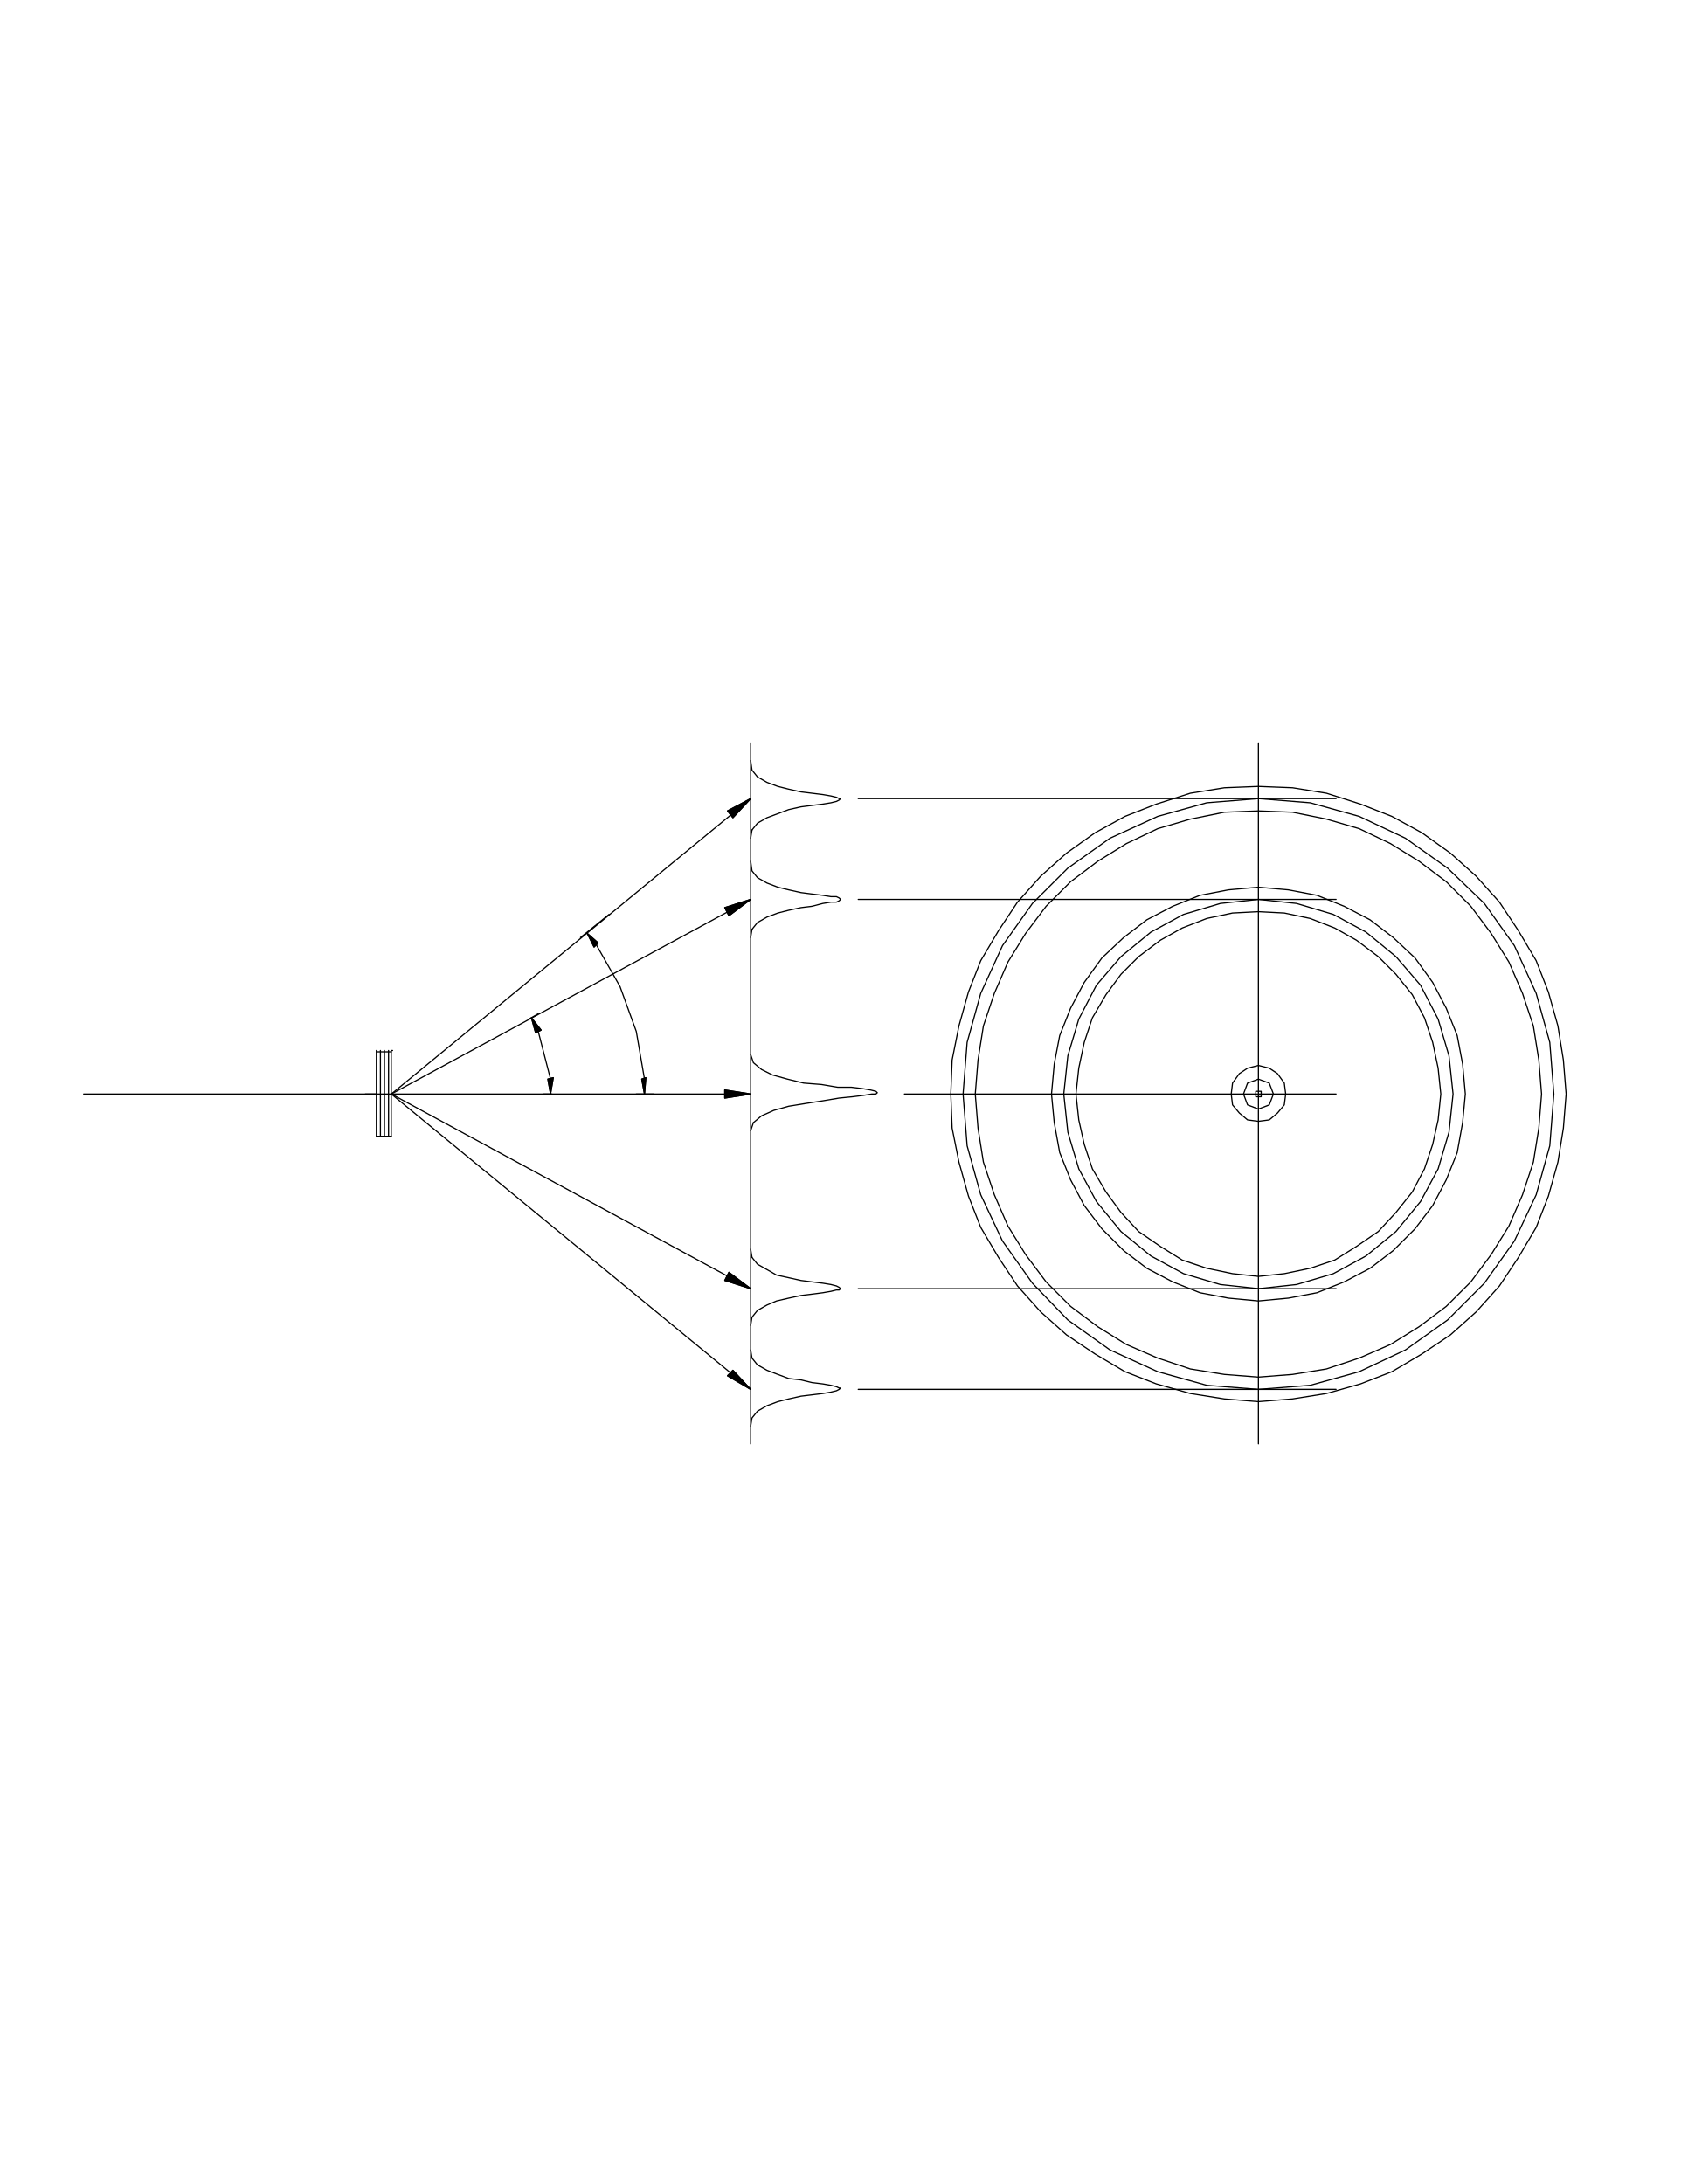
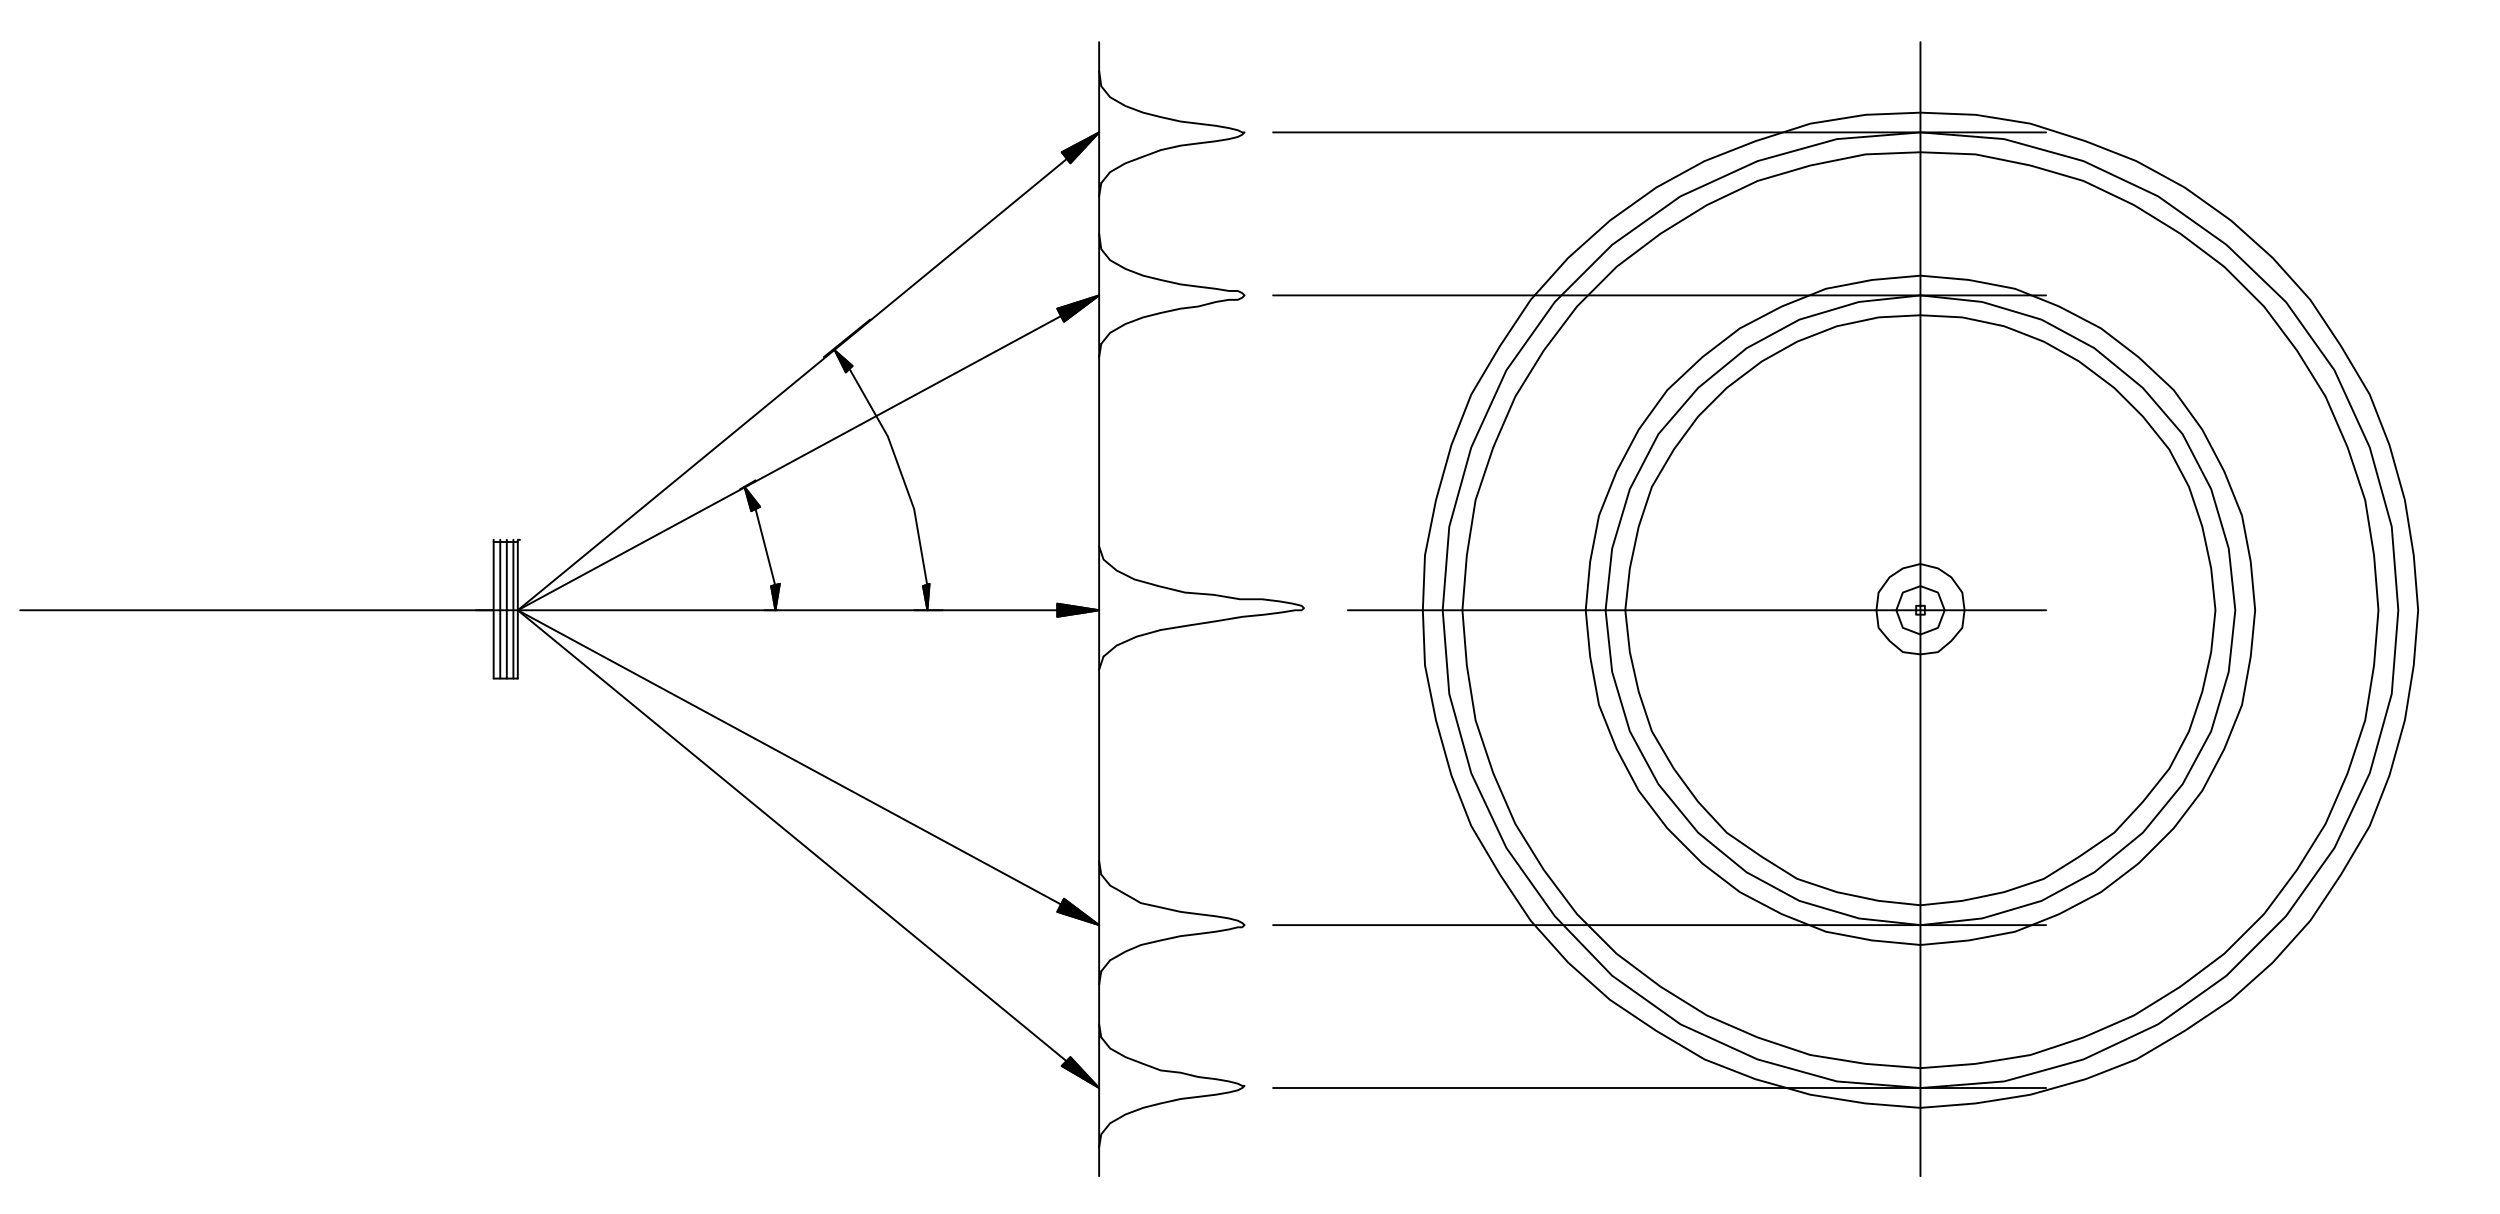
- <svg xmlns="http://www.w3.org/2000/svg" xmlns:ns1="http://xml.openoffice.org/svg/export" version="1.2" width="215.9mm" height="279.4mm" viewBox="0 0 21590 27940" preserveAspectRatio="xMidYMid" fill-rule="evenodd" stroke-width="7.99" stroke-linejoin="round" xml:space="preserve">
+ <svg xmlns="http://www.w3.org/2000/svg" xmlns:ns1="http://xml.openoffice.org/svg/export" version="1.2" width="197.7mm" height="96.0mm" viewBox="910 9170 19770 9600" preserveAspectRatio="xMidYMid" fill-rule="evenodd" stroke-width="7.99" stroke-linejoin="round" xml:space="preserve">
  <defs class="ClipPathGroup">
    <clipPath id="presentation_clip_path" clipPathUnits="userSpaceOnUse">
      <rect x="0" y="0" width="21590" height="27940" />
    </clipPath>
    <clipPath id="presentation_clip_path_shrink" clipPathUnits="userSpaceOnUse">
      <rect x="21" y="27" width="21547" height="27885" />
    </clipPath>
  </defs>
  <defs class="TextShapeIndex">
    <g ns1:slide="id1" ns1:id-list="id3" />
  </defs>
  <defs class="EmbeddedBulletChars">
    <g id="bullet-char-template-57356" transform="scale(0.0004882812,-0.0004882812)">
      <path d="M 580,1141 L 1163,571 580,0 -4,571 580,1141 Z" />
    </g>
    <g id="bullet-char-template-57354" transform="scale(0.0004882812,-0.0004882812)">
      <path d="M 8,1128 L 1137,1128 1137,0 8,0 8,1128 Z" />
    </g>
    <g id="bullet-char-template-10146" transform="scale(0.0004882812,-0.0004882812)">
      <path d="M 174,0 L 602,739 174,1481 1456,739 174,0 Z M 1358,739 L 309,1346 659,739 1358,739 Z" />
    </g>
    <g id="bullet-char-template-10132" transform="scale(0.0004882812,-0.0004882812)">
      <path d="M 2015,739 L 1276,0 717,0 1260,543 174,543 174,936 1260,936 717,1481 1274,1481 2015,739 Z" />
    </g>
    <g id="bullet-char-template-10007" transform="scale(0.0004882812,-0.0004882812)">
      <path d="M 0,-2 C -7,14 -16,27 -25,37 L 356,567 C 262,823 215,952 215,954 215,979 228,992 255,992 264,992 276,990 289,987 310,991 331,999 354,1012 L 381,999 492,748 772,1049 836,1024 860,1049 C 881,1039 901,1025 922,1006 886,937 835,863 770,784 769,783 710,716 594,584 L 774,223 C 774,196 753,168 711,139 L 727,119 C 717,90 699,76 672,76 641,76 570,178 457,381 L 164,-76 C 142,-110 111,-127 72,-127 30,-127 9,-110 8,-76 1,-67 -2,-52 -2,-32 -2,-23 -1,-13 0,-2 Z" />
    </g>
    <g id="bullet-char-template-10004" transform="scale(0.0004882812,-0.0004882812)">
      <path d="M 285,-33 C 182,-33 111,30 74,156 52,228 41,333 41,471 41,549 55,616 82,672 116,743 169,778 240,778 293,778 328,747 346,684 L 369,508 C 377,444 397,411 428,410 L 1163,1116 C 1174,1127 1196,1133 1229,1133 1271,1133 1292,1118 1292,1087 L 1292,965 C 1292,929 1282,901 1262,881 L 442,47 C 390,-6 338,-33 285,-33 Z" />
    </g>
    <g id="bullet-char-template-9679" transform="scale(0.0004882812,-0.0004882812)">
      <path d="M 813,0 C 632,0 489,54 383,161 276,268 223,411 223,592 223,773 276,916 383,1023 489,1130 632,1184 813,1184 992,1184 1136,1130 1245,1023 1353,916 1407,772 1407,592 1407,412 1353,268 1245,161 1136,54 992,0 813,0 Z" />
    </g>
    <g id="bullet-char-template-8226" transform="scale(0.0004882812,-0.0004882812)">
      <path d="M 346,457 C 273,457 209,483 155,535 101,586 74,649 74,723 74,796 101,859 155,911 209,963 273,989 346,989 419,989 480,963 531,910 582,859 608,796 608,723 608,648 583,586 532,535 482,483 420,457 346,457 Z" />
    </g>
    <g id="bullet-char-template-8211" transform="scale(0.0004882812,-0.0004882812)">
      <path d="M -4,459 L 1135,459 1135,606 -4,606 -4,459 Z" />
    </g>
    <g id="bullet-char-template-61548" transform="scale(0.0004882812,-0.0004882812)">
      <path d="M 173,740 C 173,903 231,1043 346,1159 462,1274 601,1332 765,1332 928,1332 1067,1274 1183,1159 1299,1043 1357,903 1357,740 1357,577 1299,437 1183,322 1067,206 928,148 765,148 601,148 462,206 346,322 231,437 173,577 173,740 Z" />
    </g>
  </defs>
  <g>
    <g id="id2" class="Master_Slide">
      <g id="bg-id2" class="Background" />
      <g id="bo-id2" class="BackgroundObjects" />
    </g>
  </g>
  <g class="SlideGroup">
    <g>
      <g id="container-id1">
        <g id="id1" class="Slide" clip-path="url(#presentation_clip_path)">
          <g class="Page">
            <g class="Graphic">
              <g id="id3">
                <rect class="BoundingBox" stroke="none" fill="none" x="1000" y="9260" width="19590" height="9420" />
                <defs>
                  <clipPath id="clip_path_1" clipPathUnits="userSpaceOnUse">
                    <path d="M 1000,9260 L 20589,9260 20589,18679 1000,18679 1000,9260 Z " />
                  </clipPath>
                </defs>
                <g clip-path="url(#clip_path_1)">
                  <path fill="rgb(255,255,255)" stroke="none" d="M 1226,9243 L 20571,9243 20571,18662 1226,18662 1226,9243 Z " />
                  <path fill="none" stroke="rgb(255,255,255)" stroke-width="15.004" stroke-linejoin="round" stroke-linecap="round" d="M 1226,9243 L 20571,9243 20571,18662 1226,18662 1226,9243 Z " />
                  <path fill="none" stroke="rgb(0,0,0)" stroke-width="15.004" stroke-linejoin="round" stroke-linecap="round" d="M 4814,13439 L 4814,14536 4814,14536 " />
                  <path fill="none" stroke="rgb(0,0,0)" stroke-width="15.004" stroke-linejoin="round" stroke-linecap="round" d="M 4814,14536 L 5005,14536 5005,14536 " />
                  <path fill="none" stroke="rgb(0,0,0)" stroke-width="15.004" stroke-linejoin="round" stroke-linecap="round" d="M 5005,14536 L 5005,13439 5022,13439 " />
                  <path fill="none" stroke="rgb(0,0,0)" stroke-width="15.004" stroke-linejoin="round" stroke-linecap="round" d="M 5005,13456 L 4814,13456 4814,13456 " />
                  <path fill="none" stroke="rgb(0,0,0)" stroke-width="15.004" stroke-linejoin="round" stroke-linecap="round" d="M 4970,14536 L 4970,13439 4970,13439 " />
                  <path fill="none" stroke="rgb(0,0,0)" stroke-width="15.004" stroke-linejoin="round" stroke-linecap="round" d="M 4918,14536 L 4918,13439 4918,13439 " />
                  <path fill="none" stroke="rgb(0,0,0)" stroke-width="15.004" stroke-linejoin="round" stroke-linecap="round" d="M 4866,14536 L 4866,13439 4866,13439 " />
                  <path fill="none" stroke="rgb(0,0,0)" stroke-width="15.004" stroke-linejoin="round" stroke-linecap="round" d="M 4814,13996 L 1070,13996 1070,13996 " />
                  <path fill="none" stroke="rgb(0,0,0)" stroke-width="15.004" stroke-linejoin="round" stroke-linecap="round" d="M 9602,9504 L 9602,18471 9602,18471 " />
                  <path fill="none" stroke="rgb(0,0,0)" stroke-width="15.004" stroke-linejoin="round" stroke-linecap="round" d="M 5005,13996 L 9602,11506 9602,11506 " />
                  <path fill="none" stroke="rgb(0,0,0)" stroke-width="15.004" stroke-linejoin="round" stroke-linecap="round" d="M 5005,13996 L 9602,10217 9602,10217 " />
                  <path fill="none" stroke="rgb(0,0,0)" stroke-width="15.004" stroke-linejoin="round" stroke-linecap="round" d="M 5005,13996 L 9602,17774 9602,17774 " />
                  <path fill="none" stroke="rgb(0,0,0)" stroke-width="15.004" stroke-linejoin="round" stroke-linecap="round" d="M 5005,13996 L 9602,16486 9602,16486 " />
                  <path fill="none" stroke="rgb(0,0,0)" stroke-width="15.004" stroke-linejoin="round" stroke-linecap="round" d="M 9602,9730 L 9619,9852 9689,9939 9811,10009 9950,10061 10089,10096 10246,10131 10386,10148 10525,10165 10629,10183 10699,10200 10734,10217 10752,10217 10734,10235 10699,10253 10629,10270 10525,10287 10386,10304 10246,10322 10089,10357 9950,10409 9811,10461 9689,10531 9619,10618 9619,10618 " />
                  <path fill="none" stroke="rgb(0,0,0)" stroke-width="15.004" stroke-linejoin="round" stroke-linecap="round" d="M 9619,10618 L 9602,10723 9602,10723 " />
                  <path fill="rgb(0,0,0)" stroke="none" d="M 9306,10374 L 9375,10461 9602,10217 9306,10374 Z " />
                  <path fill="none" stroke="rgb(0,0,0)" stroke-width="15.004" stroke-linejoin="round" stroke-linecap="round" d="M 9306,10374 L 9375,10461 9602,10217 9306,10374 Z " />
                  <path fill="none" stroke="rgb(0,0,0)" stroke-width="15.004" stroke-linejoin="round" stroke-linecap="round" d="M 9306,10374 L 9375,10461 9602,10217 9306,10374 Z " />
                  <path fill="none" stroke="rgb(0,0,0)" stroke-width="15.004" stroke-linejoin="round" stroke-linecap="round" d="M 5005,13996 L 4674,13996 4674,13996 " />
                  <path fill="rgb(0,0,0)" stroke="none" d="M 9271,11611 L 9324,11715 9602,11506 9271,11611 Z " />
                  <path fill="none" stroke="rgb(0,0,0)" stroke-width="15.004" stroke-linejoin="round" stroke-linecap="round" d="M 9271,11611 L 9324,11715 9602,11506 9271,11611 Z " />
                  <path fill="none" stroke="rgb(0,0,0)" stroke-width="15.004" stroke-linejoin="round" stroke-linecap="round" d="M 9271,11611 L 9324,11715 9602,11506 9271,11611 Z " />
                  <path fill="none" stroke="rgb(0,0,0)" stroke-width="15.004" stroke-linejoin="round" stroke-linecap="round" d="M 9602,11018 L 9619,11141 9689,11228 9811,11297 9950,11350 10089,11384 10246,11419 10386,11437 10525,11454 10629,11471 10699,11471 10734,11488 10752,11506 10734,11524 10699,11541 10629,11541 10525,11558 10386,11594 10246,11611 10089,11645 9950,11680 9811,11732 9689,11802 9619,11889 9619,11889 " />
                  <path fill="none" stroke="rgb(0,0,0)" stroke-width="15.004" stroke-linejoin="round" stroke-linecap="round" d="M 9619,11889 L 9602,11994 9602,11994 " />
                  <path fill="none" stroke="rgb(0,0,0)" stroke-width="15.004" stroke-linejoin="round" stroke-linecap="round" d="M 9602,13491 L 9637,13595 9741,13682 9881,13752 10072,13805 10281,13856 10508,13874 10716,13909 10891,13909 11030,13926 11135,13944 11204,13961 11222,13979 11204,13996 11152,13996 11048,14013 10908,14031 10734,14048 10525,14083 10299,14118 10089,14152 9898,14205 9741,14275 9637,14362 9637,14362 " />
                  <path fill="none" stroke="rgb(0,0,0)" stroke-width="15.004" stroke-linejoin="round" stroke-linecap="round" d="M 9637,14362 L 9602,14466 9602,14466 " />
                  <path fill="none" stroke="rgb(0,0,0)" stroke-width="15.004" stroke-linejoin="round" stroke-linecap="round" d="M 9602,16956 L 9619,16851 9619,16851 " />
                  <path fill="none" stroke="rgb(0,0,0)" stroke-width="15.004" stroke-linejoin="round" stroke-linecap="round" d="M 9619,16851 L 9689,16764 9811,16695 9933,16643 10089,16607 10246,16573 10386,16556 10525,16538 10629,16520 10699,16503 10734,16503 10752,16486 10734,16469 10699,16451 10629,16433 10525,16416 10386,16399 10246,16381 10089,16346 9933,16312 9811,16242 9689,16173 9619,16086 9619,16086 " />
                  <path fill="none" stroke="rgb(0,0,0)" stroke-width="15.004" stroke-linejoin="round" stroke-linecap="round" d="M 9619,16086 L 9602,15981 9602,15981 " />
                  <path fill="rgb(0,0,0)" stroke="none" d="M 9271,16381 L 9324,16277 9602,16486 9271,16381 Z " />
                  <path fill="none" stroke="rgb(0,0,0)" stroke-width="15.004" stroke-linejoin="round" stroke-linecap="round" d="M 9271,16381 L 9324,16277 9602,16486 9271,16381 Z " />
                  <path fill="none" stroke="rgb(0,0,0)" stroke-width="15.004" stroke-linejoin="round" stroke-linecap="round" d="M 9271,16381 L 9324,16277 9602,16486 9271,16381 Z " />
                  <path fill="rgb(0,0,0)" stroke="none" d="M 9306,17600 L 9375,17530 9602,17774 9306,17600 Z " />
                  <path fill="none" stroke="rgb(0,0,0)" stroke-width="15.004" stroke-linejoin="round" stroke-linecap="round" d="M 9306,17600 L 9375,17530 9602,17774 9306,17600 Z " />
                  <path fill="none" stroke="rgb(0,0,0)" stroke-width="15.004" stroke-linejoin="round" stroke-linecap="round" d="M 9306,17600 L 9375,17530 9602,17774 9306,17600 Z " />
                  <path fill="none" stroke="rgb(0,0,0)" stroke-width="15.004" stroke-linejoin="round" stroke-linecap="round" d="M 9602,18244 L 9619,18140 9689,18053 9811,17983 9950,17931 10089,17896 10246,17861 10386,17844 10525,17827 10629,17809 10699,17792 10734,17774 10752,17757 10734,17757 10699,17740 10629,17722 10525,17704 10386,17687 10246,17653 10089,17635 9950,17583 9811,17530 9689,17461 9619,17374 9619,17374 " />
                  <path fill="none" stroke="rgb(0,0,0)" stroke-width="15.004" stroke-linejoin="round" stroke-linecap="round" d="M 9619,17374 L 9602,17270 9602,17270 " />
                  <path fill="none" stroke="rgb(0,0,0)" stroke-width="15.004" stroke-linejoin="round" stroke-linecap="round" d="M 10978,10217 L 17090,10217 17090,10217 " />
                  <path fill="none" stroke="rgb(0,0,0)" stroke-width="15.004" stroke-linejoin="round" stroke-linecap="round" d="M 10978,11506 L 17090,11506 17090,11506 " />
                  <path fill="none" stroke="rgb(0,0,0)" stroke-width="15.004" stroke-linejoin="round" stroke-linecap="round" d="M 10978,16486 L 17090,16486 17090,16486 " />
                  <path fill="none" stroke="rgb(0,0,0)" stroke-width="15.004" stroke-linejoin="round" stroke-linecap="round" d="M 10978,17774 L 17090,17774 17090,17774 " />
                  <path fill="none" stroke="rgb(0,0,0)" stroke-width="15.004" stroke-linejoin="round" stroke-linecap="round" d="M 18587,13996 L 18535,13508 18396,13038 18170,12603 17856,12238 17473,11924 17055,11698 16585,11558 16097,11506 15610,11558 15139,11698 14722,11924 14339,12238 14025,12603 13799,13038 13659,13508 13607,13996 13659,14483 13799,14953 14025,15372 14339,15755 14722,16068 15139,16294 15610,16433 16097,16486 16585,16433 17055,16294 17473,16068 17856,15755 18170,15372 18396,14953 18535,14483 18587,13996 Z " />
                  <path fill="none" stroke="rgb(0,0,0)" stroke-width="15.004" stroke-linejoin="round" stroke-linecap="round" d="M 19876,13996 L 19824,13335 19650,12708 19371,12098 18987,11558 18517,11106 17977,10723 17386,10444 16759,10270 16097,10217 15436,10270 14809,10444 14199,10723 13659,11106 13206,11558 12823,12098 12545,12708 12371,13335 12319,13996 12371,14658 12545,15285 12823,15876 13206,16416 13659,16886 14199,17270 14809,17548 15436,17722 16097,17774 16759,17722 17386,17548 17977,17270 18517,16886 18987,16416 19371,15876 19650,15285 19824,14658 19876,13996 Z " />
                  <path fill="none" stroke="rgb(0,0,0)" stroke-width="15.004" stroke-linejoin="round" stroke-linecap="round" d="M 16289,13996 L 16236,13856 16097,13805 15958,13856 15906,13996 15958,14135 16097,14188 16236,14135 16289,13996 Z " />
                  <path fill="none" stroke="rgb(0,0,0)" stroke-width="15.004" stroke-linejoin="round" stroke-linecap="round" d="M 11569,13996 L 17090,13996 17090,13996 " />
                  <path fill="none" stroke="rgb(0,0,0)" stroke-width="15.004" stroke-linejoin="round" stroke-linecap="round" d="M 16097,9504 L 16097,18471 16097,18471 " />
                  <path fill="none" stroke="rgb(0,0,0)" stroke-width="15.004" stroke-linejoin="round" stroke-linecap="round" d="M 18744,13996 L 18709,13613 18640,13248 18500,12899 18326,12568 18100,12255 17821,11994 17525,11767 17194,11594 16846,11454 16480,11384 16097,11350 15714,11384 15349,11454 15000,11594 14669,11767 14373,11994 14095,12255 13869,12568 13694,12899 13555,13248 13485,13613 13450,13996 13485,14362 13555,14745 13694,15093 13869,15423 14095,15720 14373,15999 14669,16225 15000,16399 15349,16538 15714,16607 16097,16643 16480,16607 16846,16538 17194,16399 17525,16225 17821,15999 18100,15720 18326,15423 18500,15093 18640,14745 18709,14362 18744,13996 Z " />
                  <path fill="none" stroke="rgb(0,0,0)" stroke-width="15.004" stroke-linejoin="round" stroke-linecap="round" d="M 18430,13996 L 18396,13665 18326,13335 18221,13021 18065,12725 17856,12464 17630,12238 17351,12028 17073,11872 16759,11750 16428,11680 16097,11663 15766,11680 15436,11750 15122,11872 14843,12028 14565,12238 14339,12464 14147,12725 13973,13021 13869,13335 13799,13665 13763,13996 13799,14327 13869,14640 13973,14953 14147,15249 14339,15511 14565,15755 14843,15946 15122,16120 15436,16225 15766,16294 16097,16329 16428,16294 16759,16225 17073,16120 17351,15946 17630,15755 17856,15511 18065,15249 18221,14953 18326,14640 18396,14327 18430,13996 Z " />
                  <path fill="none" stroke="rgb(0,0,0)" stroke-width="15.004" stroke-linejoin="round" stroke-linecap="round" d="M 19719,13996 L 19684,13561 19614,13125 19475,12708 19301,12307 19074,11941 18814,11594 18500,11280 18152,11018 17786,10792 17386,10601 16967,10479 16533,10391 16097,10374 15662,10391 15226,10479 14809,10601 14408,10792 14042,11018 13694,11280 13381,11594 13119,11941 12893,12307 12719,12708 12579,13125 12510,13561 12475,13996 12510,14432 12579,14866 12719,15285 12893,15685 13119,16050 13381,16399 13694,16712 14042,16973 14408,17200 14809,17374 15226,17513 15662,17583 16097,17617 16533,17583 16967,17513 17386,17374 17786,17200 18152,16973 18500,16712 18814,16399 19074,16050 19301,15685 19475,15285 19614,14866 19684,14432 19719,13996 Z " />
                  <path fill="none" stroke="rgb(0,0,0)" stroke-width="15.004" stroke-linejoin="round" stroke-linecap="round" d="M 20033,13996 L 19998,13561 19928,13125 19806,12690 19650,12290 19423,11907 19180,11541 18883,11210 18553,10914 18187,10653 17804,10444 17403,10287 16967,10148 16533,10078 16097,10061 15662,10078 15226,10148 14791,10287 14390,10444 14008,10653 13642,10914 13311,11210 13015,11541 12772,11907 12545,12290 12388,12690 12266,13125 12179,13561 12162,13996 12179,14432 12266,14866 12388,15302 12545,15702 12772,16086 13015,16451 13311,16782 13642,17077 14008,17322 14390,17548 14791,17704 15226,17827 15662,17896 16097,17931 16533,17896 16967,17827 17403,17704 17804,17548 18187,17322 18553,17077 18883,16782 19180,16451 19423,16086 19650,15702 19806,15302 19928,14866 19998,14432 20033,13996 Z " />
                  <path fill="none" stroke="rgb(0,0,0)" stroke-width="15.004" stroke-linejoin="round" stroke-linecap="round" d="M 16446,13996 L 16428,13856 16341,13735 16236,13665 16097,13630 15958,13665 15853,13735 15766,13856 15749,13996 15766,14135 15853,14239 15958,14327 16097,14345 16236,14327 16341,14239 16428,14135 16446,13996 Z " />
                  <path fill="none" stroke="rgb(0,0,0)" stroke-width="15.004" stroke-linejoin="round" stroke-linecap="round" d="M 16132,13996 L 16132,13961 16097,13961 16063,13961 16063,13996 16063,14031 16097,14031 16132,14031 16132,13996 Z " />
                  <path fill="rgb(0,0,0)" stroke="none" d="M 9271,13944 L 9271,14048 9602,13996 9271,13944 Z " />
                  <path fill="none" stroke="rgb(0,0,0)" stroke-width="15.004" stroke-linejoin="round" stroke-linecap="round" d="M 9271,13944 L 9271,14048 9602,13996 9271,13944 Z " />
                  <path fill="none" stroke="rgb(0,0,0)" stroke-width="15.004" stroke-linejoin="round" stroke-linecap="round" d="M 9271,13944 L 9271,14048 9602,13996 9271,13944 Z " />
                  <path fill="none" stroke="rgb(0,0,0)" stroke-width="15.004" stroke-linejoin="round" stroke-linecap="round" d="M 9271,13996 L 5005,13996 5005,13996 " />
                  <path fill="none" stroke="rgb(0,0,0)" stroke-width="15.004" stroke-linejoin="round" stroke-linecap="round" d="M 8365,13996 L 8139,13996 8139,13996 " />
                  <path fill="none" stroke="rgb(0,0,0)" stroke-width="15.004" stroke-linejoin="round" stroke-linecap="round" d="M 7791,11698 L 7425,11994 7425,11994 " />
                  <path fill="none" stroke="rgb(0,0,0)" stroke-width="15.004" stroke-linejoin="round" stroke-linecap="round" d="M 8244,13805 L 8139,13195 7931,12621 7634,12098 7634,12098 " />
                  <path fill="rgb(0,0,0)" stroke="none" d="M 8261,13787 L 8209,13805 8244,13996 8261,13787 Z " />
                  <path fill="none" stroke="rgb(0,0,0)" stroke-width="15.004" stroke-linejoin="round" stroke-linecap="round" d="M 8261,13787 L 8209,13805 8244,13996 8261,13787 Z " />
                  <path fill="none" stroke="rgb(0,0,0)" stroke-width="15.004" stroke-linejoin="round" stroke-linecap="round" d="M 8261,13787 L 8209,13805 8244,13996 8261,13787 Z " />
                  <path fill="rgb(0,0,0)" stroke="none" d="M 7599,12115 L 7652,12064 7512,11941 7599,12115 Z " />
                  <path fill="none" stroke="rgb(0,0,0)" stroke-width="15.004" stroke-linejoin="round" stroke-linecap="round" d="M 7599,12115 L 7652,12064 7512,11941 7599,12115 Z " />
                  <path fill="none" stroke="rgb(0,0,0)" stroke-width="15.004" stroke-linejoin="round" stroke-linecap="round" d="M 7599,12115 L 7652,12064 7512,11941 7599,12115 Z " />
                  <path fill="none" stroke="rgb(0,0,0)" stroke-width="15.004" stroke-linejoin="round" stroke-linecap="round" d="M 7060,13996 L 6955,13996 6955,13996 " />
                  <path fill="none" stroke="rgb(0,0,0)" stroke-width="15.004" stroke-linejoin="round" stroke-linecap="round" d="M 6764,13038 L 6885,12969 6885,12969 " />
                  <path fill="none" stroke="rgb(0,0,0)" stroke-width="15.004" stroke-linejoin="round" stroke-linecap="round" d="M 7042,13805 L 6885,13195 6885,13195 " />
                  <path fill="rgb(0,0,0)" stroke="none" d="M 7077,13787 L 7008,13805 7042,13996 7077,13787 Z " />
                  <path fill="none" stroke="rgb(0,0,0)" stroke-width="15.004" stroke-linejoin="round" stroke-linecap="round" d="M 7077,13787 L 7008,13805 7042,13996 7077,13787 Z " />
                  <path fill="none" stroke="rgb(0,0,0)" stroke-width="15.004" stroke-linejoin="round" stroke-linecap="round" d="M 7077,13787 L 7008,13805 7042,13996 7077,13787 Z " />
                  <path fill="rgb(0,0,0)" stroke="none" d="M 6851,13212 L 6921,13178 6798,13021 6851,13212 Z " />
                  <path fill="none" stroke="rgb(0,0,0)" stroke-width="15.004" stroke-linejoin="round" stroke-linecap="round" d="M 6851,13212 L 6921,13178 6798,13021 6851,13212 Z " />
                  <path fill="none" stroke="rgb(0,0,0)" stroke-width="15.004" stroke-linejoin="round" stroke-linecap="round" d="M 6851,13212 L 6921,13178 6798,13021 6851,13212 Z " />
                </g>
              </g>
            </g>
          </g>
        </g>
      </g>
    </g>
  </g>
</svg>
